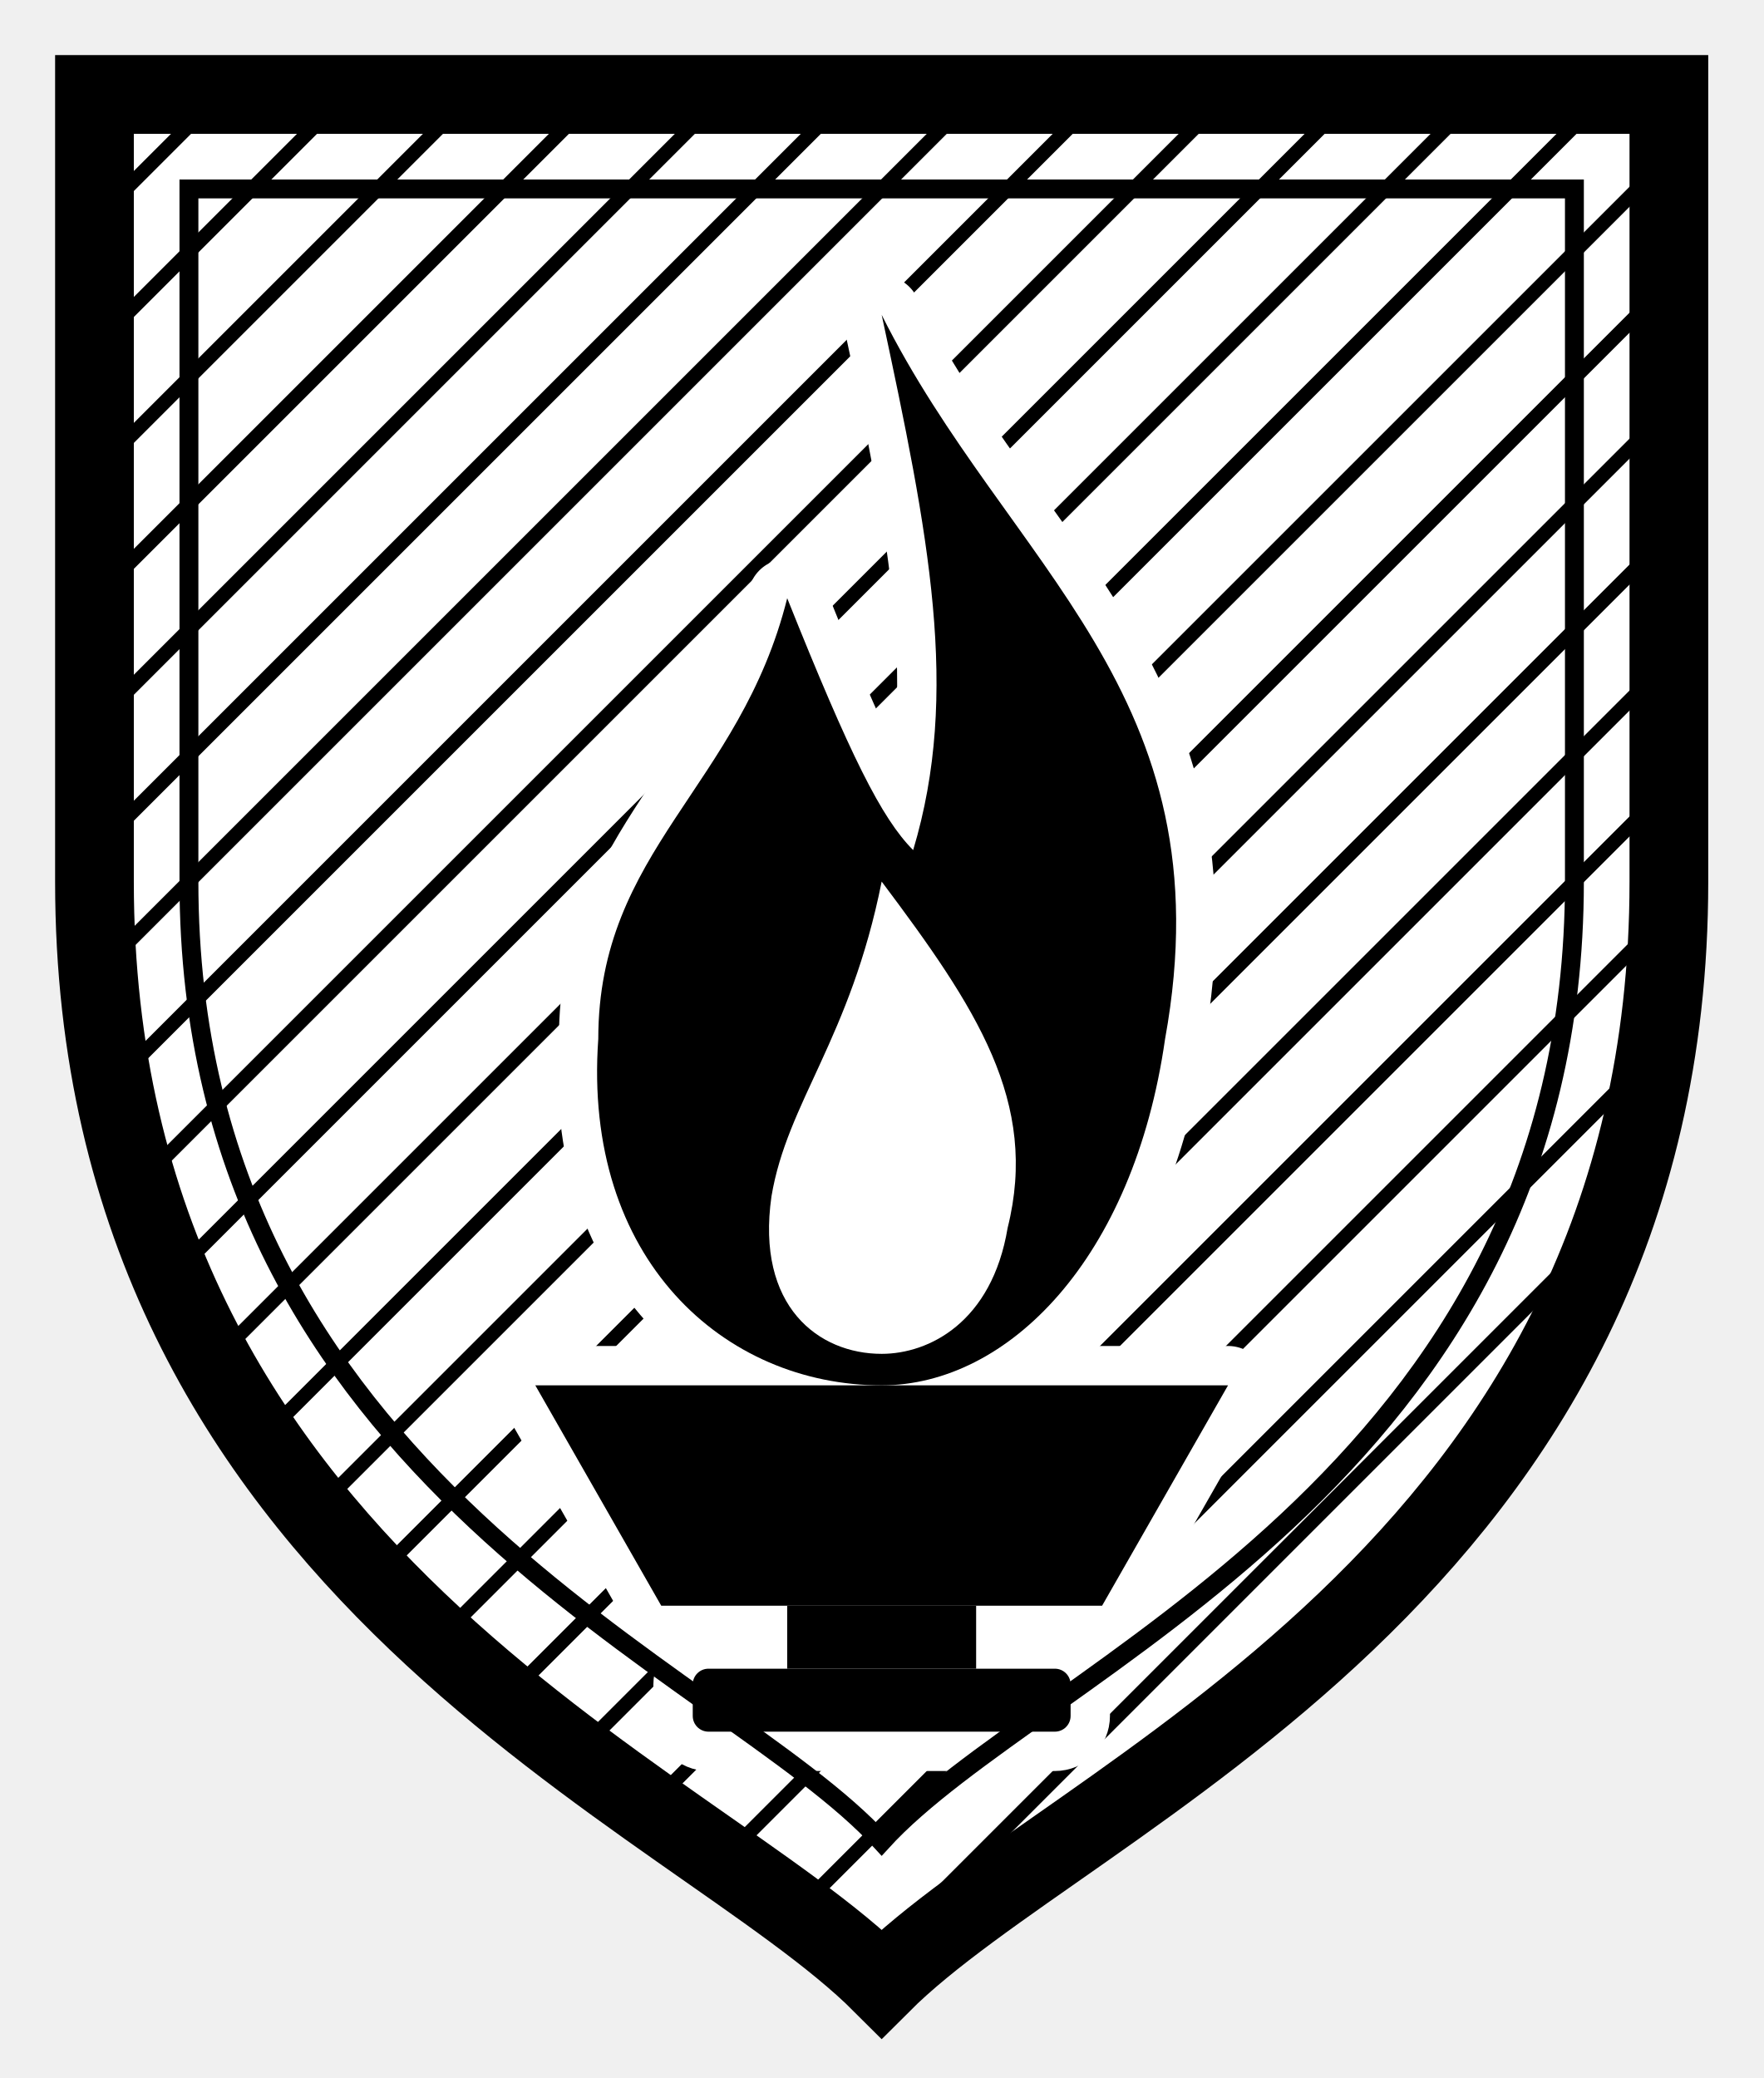
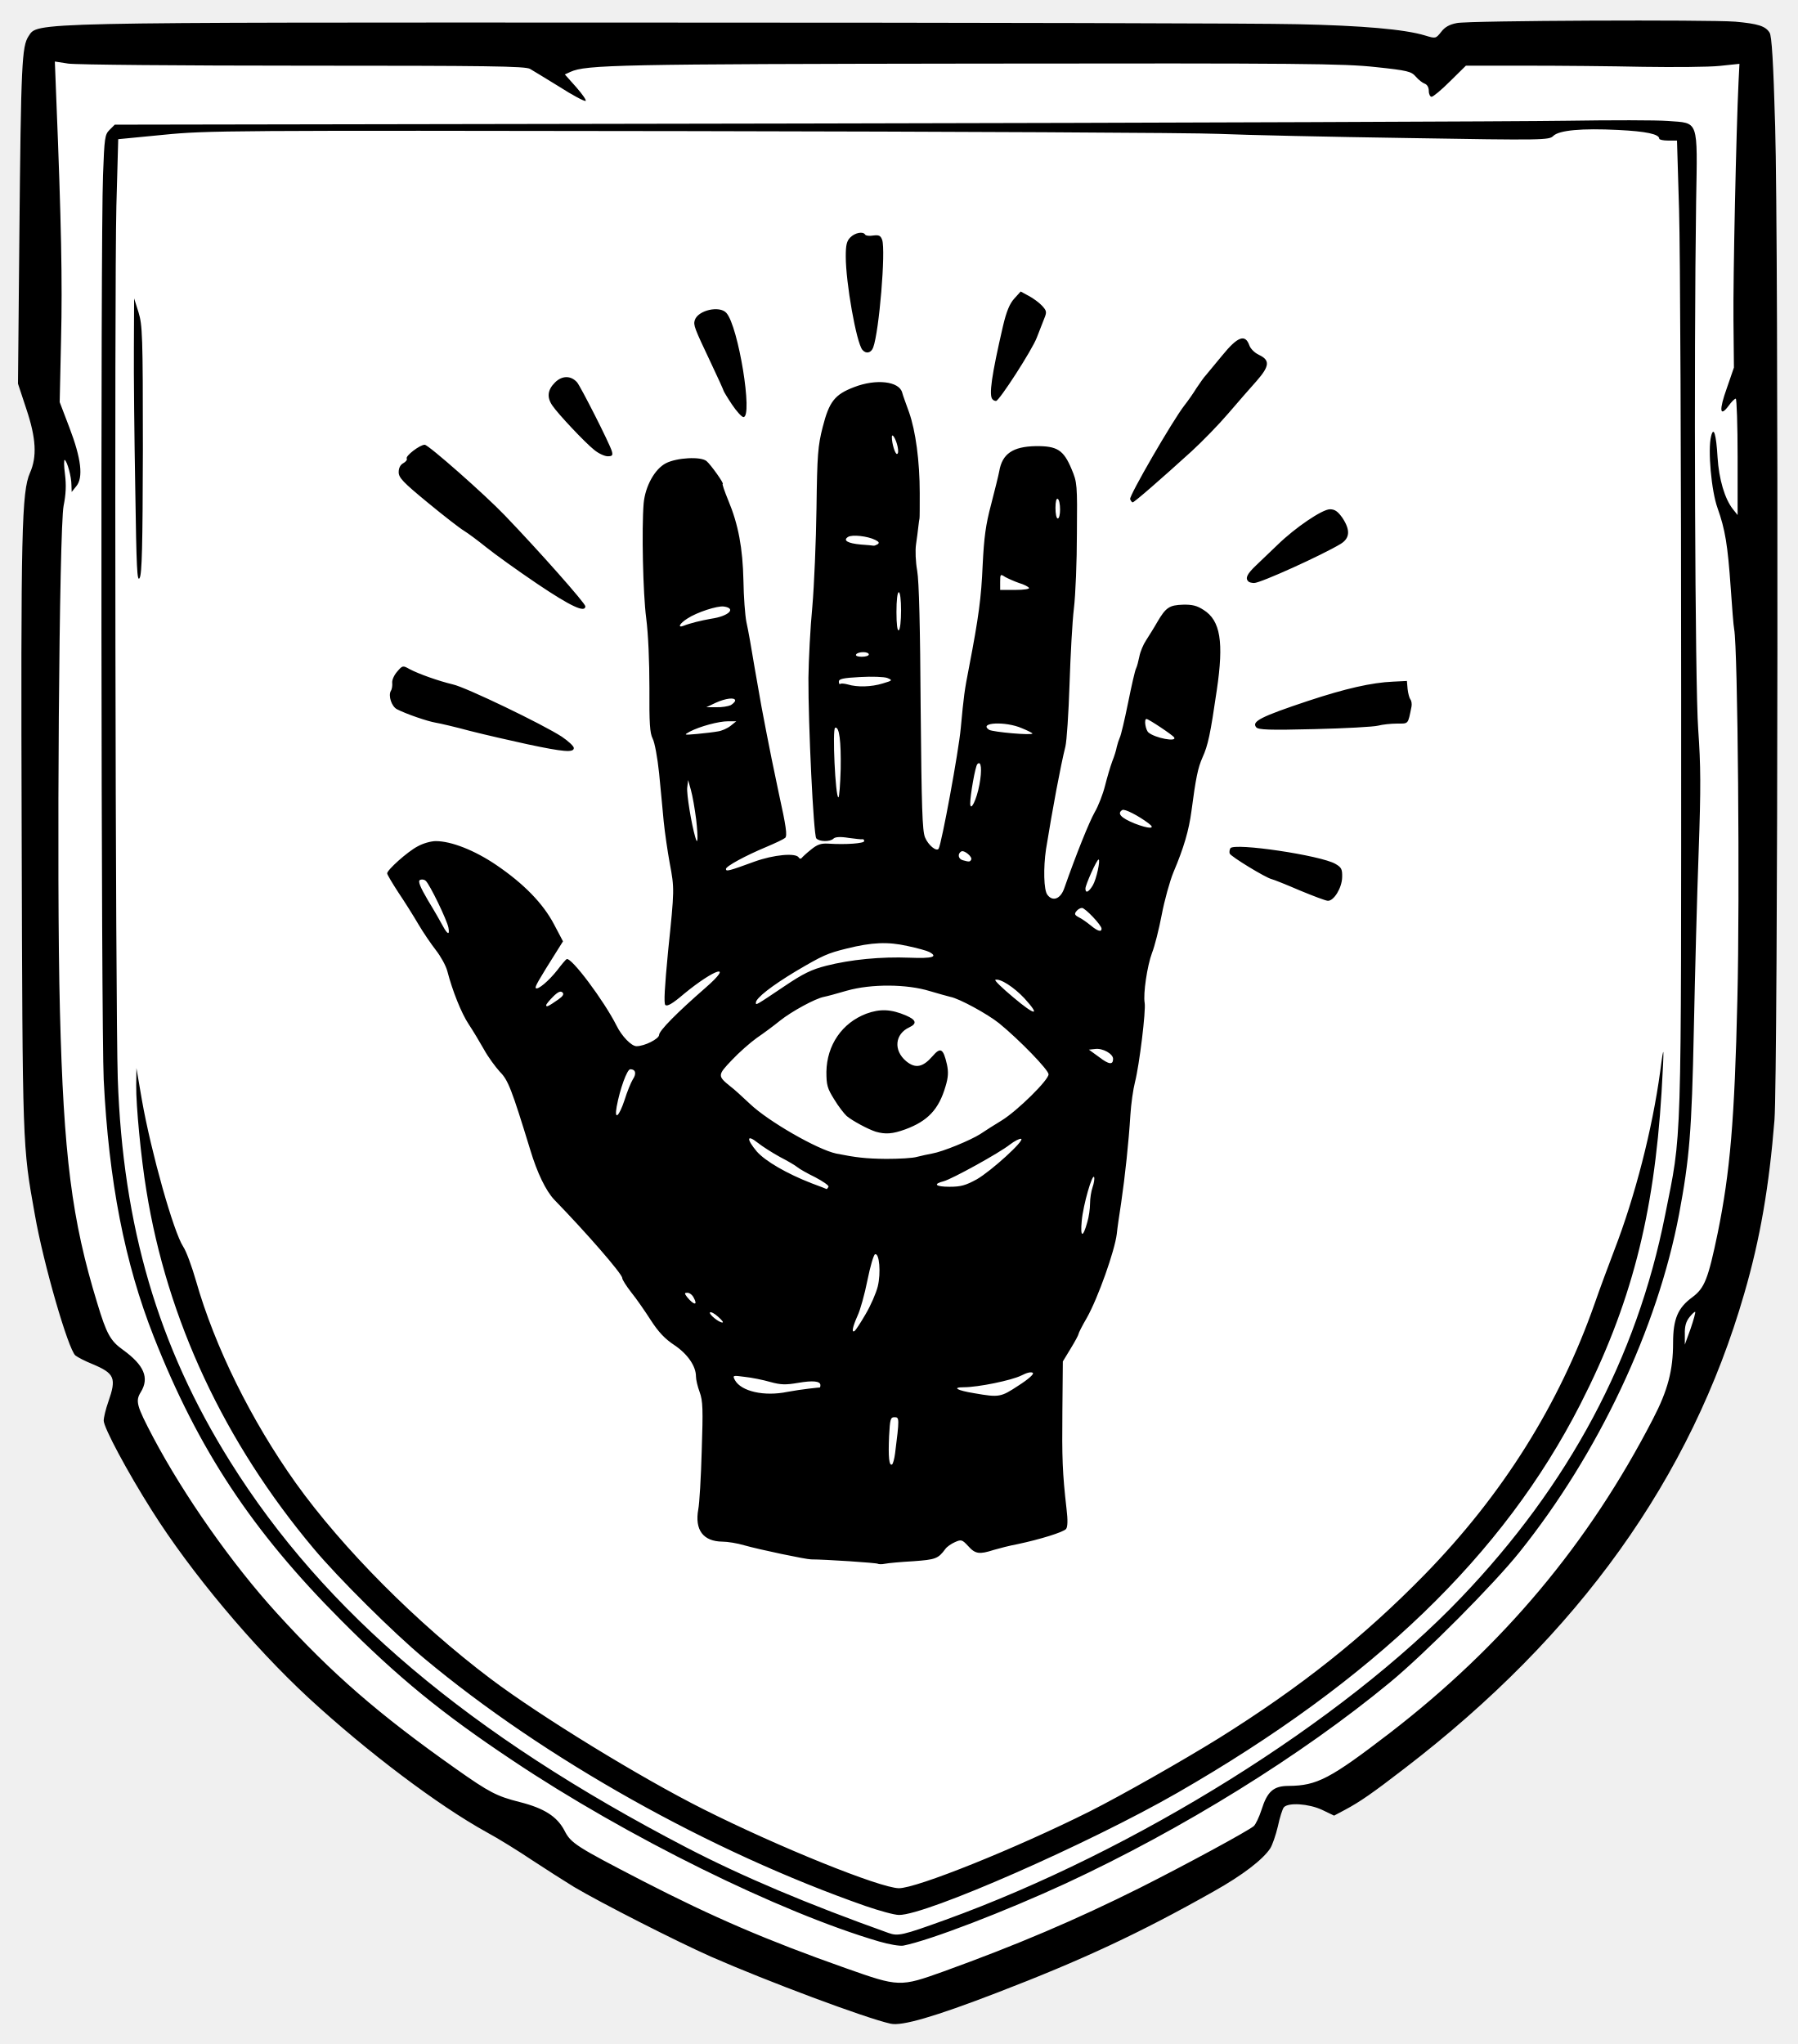
- <svg xmlns="http://www.w3.org/2000/svg" viewBox="0 0 112 132" width="112pt" height="132pt">
-   <defs>
-     <clipPath id="s">
-       <path d="M0,0 H100 V50 C100,94 62,108 50,120 C38,108 0,94 0,50 Z" />
-     </clipPath>
-   </defs>
-   <g transform="translate(6,6)">
-     <path d="M0,0 H100 V50 C100,94 62,108 50,120 C38,108 0,94 0,50 Z" fill="#FFFFFF" />
-     <g clip-path="url(#s)">
-       <path d="M0,0 L-120,120 M8,0 L-112,120 M16,0 L-104,120 M24,0 L-96,120 M32,0 L-88,120 M40,0 L-80,120 M48,0 L-72,120 M56,0 L-64,120 M64,0 L-56,120 M72,0 L-48,120 M80,0 L-40,120 M88,0 L-32,120 M96,0 L-24,120 M104,0 L-16,120 M112,0 L-8,120 M120,0 L0,120 M128,0 L8,120 M136,0 L16,120 M144,0 L24,120 M152,0 L32,120 M160,0 L40,120 M168,0 L48,120 M176,0 L56,120 M184,0 L64,120 M192,0 L72,120 M200,0 L80,120 M208,0 L88,120 M216,0 L96,120" stroke="#000" stroke-width="0.9" />
-       <g fill="#FFFFFF" stroke="#FFFFFF" stroke-width="5" stroke-linejoin="round">
-         <path d="M50,14 C58,30 72,38 68,60 C66,74 58,82 50,82 C40,82 31,74 32,60 C32,48 41,44 44,32 C48,42 50,46 52,48 C55,38 53,28 50,14 Z" />
-         <path d="M50,50 C56,58 60,64 58,72 C57,78 53,80 50,80 C46,80 42,77 43,70 C44,64 48,60 50,50 Z" fill="#FFFFFF" />
-         <path d="M28,82 H72 L64,96 H36 Z" />
-         <rect x="44" y="96" width="12" height="4" />
-         <rect x="38" y="100" width="24" height="4" rx="1" />
-       </g>
-       <g fill="#000">
-         <path d="M50,14 C58,30 72,38 68,60 C66,74 58,82 50,82 C40,82 31,74 32,60 C32,48 41,44 44,32 C48,42 50,46 52,48 C55,38 53,28 50,14 Z" />
-         <path d="M50,50 C56,58 60,64 58,72 C57,78 53,80 50,80 C46,80 42,77 43,70 C44,64 48,60 50,50 Z" fill="#FFFFFF" />
-         <path d="M28,82 H72 L64,96 H36 Z" />
-         <rect x="44" y="96" width="12" height="4" />
-         <rect x="38" y="100" width="24" height="4" rx="1" />
-       </g>
-     </g>
-     <path d="M0,0 H100 V50 C100,94 62,108 50,120 C38,108 0,94 0,50 Z" fill="none" stroke="#000" stroke-width="5" />
-     <path d="M6,6 H94 V50 C94,88 60,100 50,111 C40,100 6,88 6,50 Z" fill="none" stroke="#000" stroke-width="1.2" />
-   </g>
+ <svg xmlns="http://www.w3.org/2000/svg" viewBox="0 0 780 887">
+   <path fill="#FFFFFF" fill-rule="evenodd" d="M386.5,878.2C375.6,875.8 332.9,859.8 308.5,849.1C293.2,842.3 260.8,825.8 249.0,818.8C244.9,816.3 236.8,811.1 231.0,807.3C225.2,803.4 216.2,797.8 211.0,795.0C190.2,783.5 159.5,760.4 134.0,736.9C109.6,714.3 82.8,682.3 65.9,655.5C55.2,638.6 45.0,619.5 45.0,616.5C45.0,615.1 45.9,611.4 47.0,608.3C50.6,598.0 49.8,596.0 40.0,591.9C37.0,590.7 33.7,589.0 32.7,588.2C29.6,585.5 18.8,548.3 15.1,527.0C9.7,496.9 9.8,498.6 9.4,363.0C9.0,230.1 9.4,213.5 13.0,205.2C16.1,198.2 15.7,190.2 11.4,177.4L7.8,166.5L8.4,102.5C9.1,27.3 9.5,20.1 12.4,15.7C16.5,9.6 9.4,9.7 286.0,9.8C422.7,9.8 547.3,10.1 563.0,10.5C591.1,11.1 609.5,12.7 618.4,15.4C623.0,16.8 623.0,16.8 625.4,13.8C627.0,11.7 629.0,10.6 632.2,10.0C637.7,8.9 741.4,8.5 753.0,9.4C762.9,10.3 766.1,11.3 767.9,14.2C768.8,15.7 769.5,26.3 770.3,54.9C771.8,105.2 771.5,466.8 770.0,486.0C767.7,514.7 763.8,537.6 756.9,561.3C733.8,641.4 685.1,709.4 609.5,767.4C595.5,778.2 590.0,782.0 583.6,785.4L578.9,787.9L573.7,785.4C567.9,782.7 559.0,782.1 557.1,784.3C556.5,785.0 555.3,788.8 554.5,792.6C553.6,796.4 552.1,800.7 551.2,802.1C548.0,807.0 539.1,813.8 526.8,820.7C494.6,838.9 469.7,850.5 432.5,864.8C405.5,875.2 391.3,879.3 386.5,878.2Z" />
+   <path fill="#000" fill-rule="evenodd" d="M386.5,878.2C375.6,875.8 332.9,859.8 308.5,849.1C293.2,842.3 260.8,825.8 249.0,818.8C244.9,816.3 236.8,811.1 231.0,807.3C225.2,803.4 216.2,797.8 211.0,795.0C190.2,783.5 159.5,760.4 134.0,736.9C109.6,714.3 82.8,682.3 65.9,655.5C55.2,638.6 45.0,619.5 45.0,616.5C45.0,615.1 45.9,611.4 47.0,608.3C50.6,598.0 49.8,596.0 40.0,591.9C37.0,590.7 33.7,589.0 32.7,588.2C29.6,585.5 18.8,548.3 15.1,527.0C9.7,496.9 9.8,498.6 9.4,363.0C9.0,230.1 9.4,213.5 13.0,205.2C16.1,198.2 15.7,190.2 11.4,177.4L7.8,166.5L8.4,102.5C9.1,27.3 9.5,20.1 12.4,15.7C16.5,9.6 9.4,9.7 286.0,9.8C422.7,9.8 547.3,10.1 563.0,10.5C591.1,11.1 609.5,12.7 618.4,15.4C623.0,16.8 623.0,16.8 625.4,13.8C627.0,11.7 629.0,10.6 632.2,10.0C637.7,8.9 741.4,8.5 753.0,9.4C762.9,10.3 766.1,11.3 767.9,14.2C768.8,15.7 769.5,26.3 770.3,54.9C771.8,105.2 771.5,466.8 770.0,486.0C767.7,514.7 763.8,537.6 756.9,561.3C733.8,641.4 685.1,709.4 609.5,767.4C595.5,778.2 590.0,782.0 583.6,785.4L578.9,787.9L573.7,785.4C567.9,782.7 559.0,782.1 557.1,784.3C556.5,785.0 555.3,788.8 554.5,792.6C553.6,796.4 552.1,800.7 551.2,802.1C548.0,807.0 539.1,813.8 526.8,820.7C494.6,838.9 469.7,850.5 432.5,864.8C405.5,875.2 391.3,879.3 386.5,878.2ZM409.5,855.5C441.3,844.0 466.9,833.1 494.5,819.3C513.8,809.6 541.7,794.5 544.1,792.4C544.9,791.6 546.4,788.5 547.4,785.4C549.9,777.4 552.6,775.0 559.2,775.0C571.5,774.9 577.2,771.9 603.0,752.1C652.2,714.2 689.4,669.8 717.3,615.7C723.7,603.4 726.0,594.6 726.0,582.8C726.0,572.3 728.1,567.5 734.4,562.9C739.7,558.9 741.2,555.1 745.4,534.9C750.7,508.8 752.7,486.2 753.9,433.5C755.0,389.0 754.1,281.4 752.5,273.0C752.2,271.6 751.6,263.5 751.0,255.0C749.7,236.4 748.6,229.8 745.3,220.5C742.6,213.1 741.0,195.1 742.5,189.3C743.6,184.8 744.7,188.3 745.3,198.5C745.9,207.9 748.4,216.5 752.0,221.0L754.0,223.5L754.0,198.2C754.0,184.4 753.6,173.0 753.2,173.0C752.7,173.0 751.3,174.4 750.1,176.1C746.2,181.3 745.9,178.0 749.3,168.5L752.4,159.5L752.2,139.0C752.0,120.8 753.4,56.6 754.4,35.6L754.8,27.7L746.2,28.6C741.4,29.1 726.5,29.2 713.0,29.0C699.5,28.7 676.7,28.5 662.3,28.5L636.1,28.5L629.3,35.2C625.5,39.0 621.9,42.0 621.2,42.0C620.6,42.0 620.0,40.9 620.0,39.5C620.0,37.9 619.3,36.7 618.2,36.3C617.3,36.0 615.5,34.6 614.4,33.3C612.4,31.0 611.0,30.6 596.9,29.1C583.0,27.6 565.7,27.4 424.5,27.6C268.3,27.8 254.3,28.1 247.5,31.2L245.1,32.3L250.1,37.9C252.8,41.0 254.6,43.6 254.1,43.8C253.5,44.0 248.4,41.3 242.8,37.7C237.1,34.2 231.4,30.7 230.0,29.9C227.9,28.7 211.8,28.5 131.5,28.5C78.7,28.5 32.9,28.1 29.6,27.6L23.8,26.7L24.4,42.1C26.6,96.3 27.1,122.6 26.5,147.0L25.9,174.5L30.1,185.5C35.3,199.1 36.2,207.3 33.1,211.0L31.1,213.5L31.0,210.5C31.0,206.9 29.2,200.3 28.1,199.6C27.7,199.3 27.7,202.1 28.2,205.8C28.8,210.6 28.6,214.5 27.6,219.5C25.7,228.9 24.5,381.4 26.0,438.5C27.6,501.4 31.1,529.3 42.2,565.5C46.2,578.8 47.9,581.9 53.4,585.8C62.5,592.4 64.9,597.9 61.1,604.1C58.7,608.0 59.2,609.9 66.4,623.6C79.9,649.1 100.7,678.7 120.1,700.0C144.1,726.4 164.4,744.0 198.0,767.7C212.3,777.8 215.6,779.5 225.5,782.0C236.2,784.7 241.7,788.3 244.9,794.3C247.7,799.9 250.0,801.3 279.0,816.3C309.3,831.9 332.7,842.0 367.0,854.1C390.2,862.3 390.5,862.3 409.5,855.5ZM381.4,842.5C338.4,829.9 271.8,797.0 222.5,764.0C191.7,743.5 172.7,727.9 148.0,703.1C109.4,664.4 86.0,629.0 66.7,580.0C54.1,548.0 47.2,512.7 45.0,468.5C43.9,446.2 43.6,104.2 44.7,76.0C45.3,59.8 45.5,58.4 47.5,56.4L49.8,54.1L347.6,53.6C511.5,53.3 661.0,52.7 680.0,52.4C699.0,52.1 718.7,52.1 723.8,52.5C737.3,53.5 736.6,51.5 736.0,87.5C735.0,155.7 735.5,297.3 736.9,316.5C738.0,332.3 738.1,341.3 737.1,369.5C736.4,388.2 735.5,423.1 735.0,447.0C734.1,491.1 733.1,502.8 728.6,526.9C719.2,576.5 693.6,630.8 659.4,673.5C648.4,687.3 618.2,717.7 603.0,730.2C564.7,761.8 513.1,793.8 462.5,817.3C436.3,829.4 403.6,842.0 392.0,844.3C390.6,844.6 385.8,843.8 381.4,842.5ZM410.3,833.1C492.8,803.2 582.6,747.1 633.9,693.4C680.9,644.3 710.2,589.3 722.5,527.5C729.9,490.4 729.5,503.2 729.5,302.0C729.5,202.7 729.1,107.9 728.6,91.2L727.7,61.0L723.8,61.0C721.7,61.0 720.0,60.6 720.0,60.2C720.0,58.2 714.3,57.0 702.2,56.4C686.4,55.6 676.5,56.5 674.0,59.0C672.2,60.8 669.9,60.9 610.8,59.9C577.1,59.4 540.3,58.6 529.0,58.1C517.7,57.6 414.4,57.1 299.5,56.9C99.3,56.6 89.7,56.6 70.9,58.5L51.3,60.4L50.5,89.4C49.6,127.1 50.1,437.3 51.1,468.0C53.3,532.1 68.6,584.3 99.9,634.3C140.8,699.7 203.6,752.7 298.0,801.8C322.5,814.5 350.5,826.3 385.5,838.8C389.7,840.3 391.5,839.9 410.3,833.1ZM375.5,827.1C308.1,803.5 236.2,763.2 184.0,719.6C170.9,708.7 146.8,684.8 136.1,672.0C97.4,625.9 72.5,572.7 63.5,516.5C61.2,502.6 59.0,479.7 59.1,471.0L59.2,463.5L61.6,477.5C65.6,500.1 75.3,534.6 79.5,541.0C80.8,542.9 83.3,549.7 85.1,556.0C93.2,584.4 109.0,616.4 128.3,643.5C148.7,672.0 180.9,704.4 213.0,728.6C234.4,744.7 277.7,771.3 305.2,785.1C338.0,801.6 381.7,819.2 390.0,819.4C397.6,819.5 440.9,802.1 473.0,786.0C486.5,779.2 513.1,764.1 528.9,754.3C564.4,732.1 591.6,710.5 618.1,683.4C652.0,648.7 676.6,609.5 692.0,565.6C694.1,559.5 698.0,549.1 700.5,542.5C709.5,519.2 717.0,490.0 720.4,465.0C722.1,451.9 722.2,453.3 721.0,474.0C717.7,527.7 707.7,566.4 685.7,609.5C652.4,674.7 596.1,729.0 510.9,778.0C472.4,800.1 401.9,831.1 390.1,831.0C388.1,831.0 381.6,829.2 375.5,827.1ZM380.9,678.6C380.5,678.2 358.0,676.7 352.0,676.7C349.7,676.7 329.3,672.4 323.0,670.6C320.0,669.7 315.7,669.0 313.5,669.0C305.1,668.9 301.4,663.9 303.0,655.0C303.5,652.5 304.2,641.0 304.5,629.5C305.1,611.6 305.0,607.9 303.6,604.1C302.7,601.7 302.0,598.7 302.0,597.3C302.0,592.8 298.3,587.5 292.6,583.7C288.5,581.0 285.7,578.0 282.4,572.9C279.9,569.0 276.1,563.5 273.9,560.8C271.8,558.1 270.0,555.3 270.0,554.6C270.0,552.8 254.3,534.8 240.5,520.6C236.9,516.8 233.1,509.0 230.1,499.0C222.0,472.6 220.5,468.7 216.9,465.1C215.0,463.0 211.8,458.7 210.0,455.4C208.2,452.2 205.2,447.2 203.4,444.5C200.2,439.7 196.3,429.9 194.1,421.4C193.5,419.1 191.3,415.1 189.2,412.4C187.1,409.7 183.6,404.6 181.5,401.0C179.4,397.4 175.5,391.2 172.8,387.2C170.2,383.2 168.0,379.5 168.0,379.0C168.0,377.5 176.8,369.6 181.2,367.3C183.5,366.0 187.0,365.0 189.1,365.0C195.8,365.0 206.0,369.0 215.4,375.4C227.3,383.5 235.6,392.0 240.4,401.1L244.3,408.5L242.1,412.0C233.4,425.8 232.0,428.3 232.5,428.8C233.4,429.7 238.2,425.6 241.9,420.9C243.7,418.5 245.5,416.4 245.9,416.2C248.0,415.4 262.1,434.3 267.5,445.0C269.8,449.7 274.0,454.0 276.2,454.0C279.7,454.0 286.0,450.8 286.0,449.1C286.0,447.3 293.8,439.4 306.2,428.6C318.7,417.7 310.3,420.2 296.8,431.3C291.9,435.5 289.5,436.9 288.7,436.1C288.0,435.4 288.4,428.5 289.9,412.8C292.7,385.8 292.7,385.7 290.6,374.5C289.7,369.6 288.5,361.4 288.0,356.5C287.6,351.6 286.6,342.1 286.0,335.5C285.3,328.8 284.1,322.2 283.2,320.5C282.0,318.1 281.7,314.0 281.8,298.5C281.8,286.8 281.3,275.2 280.4,268.2C279.0,257.5 278.4,229.5 279.3,218.4C280.0,211.0 284.1,203.5 289.0,201.0C293.7,198.6 304.1,198.0 306.6,200.1C308.4,201.6 314.4,210.0 313.6,210.0C313.3,210.0 314.4,213.2 316.0,217.1C320.4,227.6 322.3,237.9 322.6,252.0C322.7,258.9 323.3,267.0 323.9,270.0C324.6,273.0 326.2,282.0 327.5,290.0C328.9,298.0 330.2,305.4 330.4,306.5C330.6,307.6 331.6,312.6 332.5,317.5C333.4,322.4 335.9,334.6 338.0,344.5C341.1,358.5 341.7,362.7 340.7,363.6C340.0,364.2 336.4,365.9 332.6,367.5C323.5,371.3 315.0,375.9 315.0,377.1C315.0,378.3 316.2,378.0 327.4,373.9C335.7,370.9 345.3,370.0 346.6,372.1C346.9,372.7 347.5,372.8 347.9,372.3C348.2,371.9 350.0,370.2 351.9,368.7C354.6,366.5 356.2,365.9 359.4,366.1C367.2,366.6 375.0,366.0 375.0,365.0C375.0,364.4 374.7,364.1 374.2,364.2C373.8,364.3 371.1,364.0 368.2,363.6C364.6,363.0 362.4,363.2 361.7,363.9C360.2,365.4 355.5,365.3 354.2,363.8C353.0,362.2 350.7,314.2 350.8,294.2C350.9,286.4 351.6,272.4 352.5,263.2C353.3,254.0 354.1,234.8 354.3,220.5C354.6,197.3 354.9,193.5 357.0,185.3C359.8,174.3 362.2,171.2 370.6,168.0C380.1,164.3 390.2,165.4 391.5,170.4C391.8,171.6 393.2,175.4 394.5,179.0C397.3,187.0 399.1,200.0 399.1,214.0C399.1,219.8 399.1,224.7 399.0,225.0C398.9,225.3 398.7,226.8 398.5,228.5C398.3,230.2 397.9,233.6 397.5,236.2C397.1,238.8 397.3,243.8 398.0,247.7C398.8,252.2 399.3,272.4 399.5,307.2C399.9,350.3 400.2,360.5 401.4,363.4C402.8,366.8 406.4,369.7 407.3,368.3C408.6,366.1 416.0,326.0 416.9,316.0C418.2,302.0 418.5,299.7 420.5,289.5C424.7,267.7 425.8,259.3 426.4,245.3C427.0,233.2 427.7,227.8 430.1,218.8C431.7,212.6 433.3,206.2 433.6,204.5C434.9,196.9 439.5,193.8 449.4,193.6C458.7,193.5 461.5,195.2 465.0,203.6C467.4,209.3 467.5,210.2 467.3,231.5C467.3,243.6 466.7,258.2 466.0,264.0C465.3,269.8 464.5,284.6 464.1,297.0C463.7,309.4 462.9,321.5 462.3,324.0C460.2,332.4 456.8,350.6 453.9,368.5C452.7,376.6 452.9,386.3 454.5,388.3C456.8,391.4 460.2,390.1 461.8,385.5C467.1,370.4 472.6,356.8 475.0,352.5C476.6,349.8 478.6,344.6 479.5,341.0C480.4,337.4 481.8,332.7 482.6,330.5C483.5,328.3 484.4,325.4 484.6,324.1C484.9,322.8 485.5,321.0 485.9,320.1C486.4,319.2 488.0,312.4 489.5,305.0C491.0,297.6 492.5,290.9 493.0,290.0C493.4,289.2 494.0,286.9 494.4,284.9C494.8,282.8 496.1,279.7 497.3,277.9C498.5,276.0 500.8,272.4 502.2,269.9C505.9,263.6 507.4,262.6 513.3,262.4C517.3,262.3 519.4,262.8 522.3,264.7C529.6,269.3 531.1,278.6 528.0,299.5C525.2,318.7 524.2,323.4 521.8,328.7C519.8,333.2 518.9,337.6 517.0,352.0C515.9,360.3 513.7,367.9 509.2,378.5C507.6,382.4 505.3,390.7 504.1,397.0C502.9,403.3 501.0,410.8 499.9,413.5C497.8,419.1 496.0,431.3 496.7,435.2C497.3,438.5 494.4,462.2 492.5,469.6C491.7,472.7 490.8,479.1 490.5,483.9C489.8,495.4 488.2,510.4 486.5,522.0C485.7,527.2 484.8,533.3 484.6,535.5C483.7,542.8 476.5,563.2 471.6,571.9C469.6,575.3 468.0,578.5 468.0,578.9C468.0,579.3 466.5,582.1 464.6,585.2L461.2,590.8L461.0,612.2C460.8,632.7 461.0,639.1 462.8,654.8C463.4,659.7 463.3,662.6 462.6,663.5C461.4,664.9 451.4,668.0 441.5,670.1C438.2,670.7 433.6,671.9 431.2,672.6C425.0,674.6 423.2,674.4 420.1,670.9C417.5,668.1 417.1,668.0 414.4,669.2C412.8,669.9 410.9,671.2 410.2,672.2C407.1,676.4 406.0,676.8 396.3,677.5C390.9,677.8 385.4,678.3 384.0,678.6C382.6,678.9 381.2,678.8 380.9,678.6ZM388.4,630.7C390.3,615.7 390.3,615.0 388.2,615.0C386.4,615.0 386.2,615.8 385.8,623.2C385.4,632.3 385.8,636.3 387.1,635.5C387.5,635.2 388.1,633.1 388.4,630.7ZM441.9,601.3C446.3,598.5 448.7,596.3 448.2,595.8C447.6,595.2 445.7,595.6 443.2,596.9C439.0,599.0 424.5,602.0 418.2,602.0C412.9,602.0 415.3,603.4 422.8,604.6C433.6,606.5 434.3,606.3 441.9,601.3ZM341.7,604.0C344.3,603.5 348.5,602.9 351.0,602.6C353.5,602.3 355.6,602.1 355.8,602.1C355.9,602.0 356.0,601.6 356.0,601.1C356.0,599.3 352.7,599.0 346.3,600.1C341.0,601.0 338.9,601.0 334.2,599.7C331.1,598.8 326.1,597.8 323.2,597.5C318.0,596.8 317.8,596.8 318.9,598.9C321.6,603.8 331.6,606.1 341.7,604.0ZM735.6,569.3C735.4,569.1 734.3,570.1 733.1,571.6C731.6,573.5 731.0,575.6 731.1,578.9L731.1,583.5L733.6,576.6C734.9,572.8 735.8,569.5 735.6,569.3ZM375.6,570.3C377.8,566.6 380.2,561.1 380.9,558.2C382.3,552.4 381.6,543.6 379.7,544.3C379.1,544.5 377.6,549.6 376.4,555.6C375.2,561.6 373.3,568.5 372.1,571.0C370.0,575.7 369.4,578.5 370.8,577.6C371.3,577.3 373.4,574.1 375.6,570.3ZM311.6,571.4C310.1,570.0 308.5,569.2 308.1,569.5C307.4,570.2 312.0,574.0 313.5,573.9C314.1,573.9 313.2,572.8 311.6,571.4ZM301.0,563.1C300.4,561.9 299.2,561.0 298.3,561.0C297.0,561.0 296.9,561.2 298.1,562.8C301.0,566.4 303.0,566.7 301.0,563.1ZM471.8,530.4C472.5,528.1 473.0,524.5 473.0,522.3C473.0,520.1 473.5,516.9 474.1,515.2C474.7,513.5 475.0,511.5 474.8,510.9C474.1,508.7 470.0,522.9 469.4,529.8C468.7,537.1 469.9,537.3 471.8,530.4ZM359.5,515.0C359.8,514.5 357.2,512.7 353.8,510.9C350.3,509.2 346.8,507.2 346.0,506.5C345.2,505.8 341.8,503.8 338.5,502.1C335.2,500.3 330.8,497.5 328.8,495.9C324.0,492.1 323.8,494.2 328.4,499.7C332.1,503.9 341.4,509.3 352.2,513.5C355.7,514.8 358.6,515.9 358.7,516.0C358.8,516.0 359.2,515.6 359.5,515.0ZM423.8,511.8C430.1,508.2 444.8,494.8 443.1,494.2C442.5,494.0 440.3,495.1 438.2,496.7C433.7,500.3 413.0,511.7 409.5,512.6C404.7,513.8 405.9,515.0 412.0,515.0C417.0,515.0 419.0,514.4 423.8,511.8ZM398.0,502.0C399.9,501.5 402.8,500.9 404.4,500.6C409.1,499.8 421.2,494.8 425.4,492.1C427.5,490.7 431.7,488.0 434.7,486.2C441.5,482.0 455.0,468.7 455.0,466.2C455.0,464.3 442.4,451.3 433.6,444.1C428.5,440.0 416.2,433.3 412.4,432.6C411.2,432.3 407.2,431.2 403.5,430.1C393.5,427.0 378.1,426.9 367.5,429.9C363.1,431.2 358.6,432.4 357.5,432.6C353.8,433.3 343.5,438.9 338.5,442.9C335.8,445.1 331.2,448.5 328.4,450.4C325.6,452.4 320.7,456.7 317.6,460.0C311.3,466.6 311.3,466.9 317.0,471.5C318.4,472.5 322.2,476.0 325.5,479.1C333.5,486.7 354.8,498.9 362.9,500.6C371.5,502.3 375.5,502.8 384.5,502.9C390.0,502.9 396.1,502.6 398.0,502.0ZM380.0,491.1C376.6,490.0 369.9,486.4 367.4,484.3C366.3,483.3 363.8,480.1 362.0,477.1C359.0,472.3 358.6,470.9 358.6,465.1C358.8,453.5 365.4,443.9 375.9,439.9C381.9,437.7 386.7,437.9 393.2,440.7C397.6,442.6 398.0,444.2 394.6,445.8C388.3,448.7 387.6,455.8 393.2,460.5C397.2,463.8 400.4,463.2 404.6,458.4C408.1,454.3 409.3,454.9 410.9,461.9C411.6,465.1 411.5,467.5 410.3,471.4C407.4,481.4 402.6,486.5 392.8,490.1C387.3,492.1 384.2,492.3 380.0,491.1ZM271.0,477.4C272.1,473.8 273.8,469.7 274.6,468.4C276.3,465.9 275.8,464.0 273.5,464.0C272.1,464.0 269.0,472.6 267.6,480.2C266.5,486.4 268.6,484.6 271.0,477.4ZM483.0,459.5C483.0,457.3 478.5,454.8 475.3,455.2L472.5,455.5L476.9,458.7C481.2,462.0 483.0,462.2 483.0,459.5ZM444.5,433.2C440.0,428.4 434.0,424.5 431.9,425.2C431.4,425.4 434.9,428.8 439.7,432.8C449.3,440.9 451.7,441.1 444.5,433.2ZM242.3,433.7C244.3,432.3 244.8,431.4 244.1,430.7C243.3,429.9 242.1,430.4 240.0,432.5C238.4,434.1 237.0,435.8 237.0,436.2C237.0,437.2 238.0,436.7 242.3,433.7ZM340.5,427.9C348.5,422.5 352.2,420.7 358.5,419.1C369.1,416.4 382.2,415.1 394.8,415.6C404.7,416.0 407.2,415.2 403.2,413.1C402.3,412.6 398.0,411.4 393.7,410.5C385.2,408.6 378.4,408.9 367.5,411.6C359.0,413.7 357.0,414.6 345.3,421.5C335.0,427.7 328.0,433.1 328.0,435.1C328.0,436.3 327.7,436.5 340.5,427.9ZM194.6,402.6C194.0,399.3 186.4,383.6 184.7,382.2C184.0,381.6 182.9,381.5 182.2,381.9C181.3,382.4 182.3,384.9 185.7,390.7C188.4,395.1 191.3,400.2 192.2,401.9C194.2,405.6 195.2,405.9 194.6,402.6ZM478.0,403.0C478.0,401.5 470.9,394.0 469.5,394.0C468.8,394.0 467.7,394.6 467.1,395.4C466.1,396.6 466.3,397.1 468.2,398.1C469.5,398.7 471.8,400.4 473.3,401.6C476.3,404.1 478.0,404.6 478.0,403.0ZM564.0,386.4C558.2,383.9 552.7,381.7 551.8,381.5C549.2,380.9 534.1,371.7 533.6,370.4C533.4,369.8 533.5,368.8 533.9,368.1C535.5,365.6 573.2,371.2 579.5,374.9C582.1,376.4 582.5,377.2 582.4,380.7C582.3,385.3 578.8,391.0 576.2,390.9C575.3,390.9 569.8,388.8 564.0,386.4ZM474.2,384.2C475.8,381.5 477.6,373.0 476.7,373.0C475.9,373.0 471.0,384.0 471.0,385.6C471.0,387.8 472.4,387.2 474.2,384.2ZM421.4,373.1C422.2,371.9 418.3,368.7 417.1,369.5C415.4,370.5 415.8,372.8 417.8,373.3C420.6,374.1 420.9,374.0 421.4,373.1ZM302.1,355.7C301.5,351.0 300.5,345.2 299.8,342.8L298.6,338.5L298.2,341.8C297.9,344.5 300.0,357.5 301.7,363.3C302.8,367.3 303.0,363.8 302.1,355.7ZM498.4,357.3C493.9,353.9 488.0,350.9 487.0,351.5C484.6,353.0 486.4,354.9 492.2,357.3C498.6,359.8 501.8,359.8 498.4,357.3ZM425.0,340.5C426.2,334.1 425.8,329.8 424.1,331.6C423.2,332.5 421.0,345.1 421.0,348.7C421.1,352.5 423.8,347.0 425.0,340.5ZM364.8,333.7C365.0,321.6 364.2,315.2 362.4,315.8C361.1,316.2 362.5,346.0 363.8,346.0C364.2,346.0 364.6,340.5 364.8,333.7ZM229.0,323.0C221.6,321.4 210.3,318.8 204.0,317.2C197.7,315.5 190.9,313.9 189.0,313.6C185.5,313.0 176.4,309.9 172.3,307.8C169.9,306.6 168.4,301.9 169.6,299.8C170.1,299.1 170.3,297.5 170.2,296.4C170.0,295.2 171.0,293.0 172.3,291.5C174.6,288.8 174.8,288.7 177.6,290.3C181.7,292.5 190.6,295.6 196.5,297.0C202.1,298.2 235.7,314.4 243.8,319.7C246.6,321.6 249.0,323.8 249.0,324.6C249.0,326.7 244.5,326.3 229.0,323.0ZM509.5,320.0C508.9,319.0 498.4,312.0 497.5,312.0C496.3,312.0 497.1,316.9 498.4,317.9C501.3,320.3 510.8,322.1 509.5,320.0ZM311.5,317.4C313.1,317.2 315.6,316.1 317.0,315.0L319.5,313.0L315.9,313.0C311.9,313.0 303.7,315.2 299.3,317.5C296.6,319.0 296.7,319.0 302.5,318.5C305.8,318.2 309.9,317.7 311.5,317.4ZM448.0,318.3C448.0,318.1 445.9,317.0 443.4,316.0C436.3,312.9 424.4,313.5 429.2,316.7C430.9,317.7 448.0,319.2 448.0,318.3ZM545.1,315.6C543.0,313.1 547.1,311.0 567.5,304.2C583.8,298.8 595.2,296.2 604.5,295.8L610.5,295.5L610.8,299.0C611.0,300.9 611.6,303.0 612.0,303.5C612.5,304.1 612.7,305.5 612.5,306.6C610.9,314.5 611.3,314.0 606.2,314.0C603.6,314.0 599.9,314.4 598.0,314.9C596.1,315.4 583.6,316.1 570.4,316.4C550.7,316.9 546.0,316.7 545.1,315.6ZM317.1,306.0C318.1,305.4 319.0,304.5 319.0,304.0C319.0,302.5 314.9,303.0 310.5,305.0L306.5,306.9L310.8,306.9C313.2,307.0 316.0,306.5 317.1,306.0ZM383.0,296.6C387.4,295.3 387.4,295.2 385.0,294.2C383.6,293.7 378.4,293.5 373.2,293.8C365.8,294.2 364.0,294.6 364.0,295.8C364.0,296.6 364.3,297.1 364.6,296.8C364.9,296.5 366.3,296.6 367.8,297.0C372.0,298.3 378.1,298.1 383.0,296.6ZM377.0,284.0C377.0,283.4 375.9,283.0 374.6,283.0C373.2,283.0 371.8,283.4 371.5,284.0C371.1,284.6 372.2,285.0 373.9,285.0C375.6,285.0 377.0,284.6 377.0,284.0ZM391.0,264.9C391.0,260.3 390.6,257.0 390.0,257.0C389.4,257.0 389.0,260.5 389.0,265.6C389.0,271.0 389.4,273.9 390.0,273.5C390.6,273.2 391.0,269.3 391.0,264.9ZM302.0,269.9C303.9,269.4 306.9,268.8 308.6,268.5C316.2,267.4 319.7,264.0 314.1,263.2C311.3,262.8 302.4,265.7 298.3,268.4C294.8,270.6 293.8,272.7 296.8,271.5C297.7,271.1 300.1,270.4 302.0,269.9ZM233.2,253.4C224.6,247.6 214.6,240.4 211.0,237.5C207.4,234.6 203.1,231.4 201.3,230.3C199.6,229.3 192.5,223.8 185.6,218.1C174.9,209.3 173.0,207.3 173.0,204.9C173.0,203.1 173.7,201.7 175.0,201.0C176.1,200.4 176.8,199.5 176.5,199.0C175.8,197.9 182.2,193.0 184.3,193.0C185.9,193.0 210.6,214.8 219.1,223.7C233.9,239.1 254.0,261.8 254.0,263.1C254.0,266.1 247.6,263.1 233.2,253.4ZM446.5,255.1C446.2,254.6 444.3,253.6 442.2,253.0C440.2,252.3 437.5,251.1 436.2,250.4C434.1,249.0 434.0,249.1 434.0,252.5L434.0,256.0L440.6,256.0C444.3,256.0 446.9,255.6 446.5,255.1ZM58.7,212.4C58.3,190.0 58.0,162.2 58.1,150.6L58.2,129.5L60.1,135.5C61.8,141.1 62.0,145.2 62.0,195.0C61.9,237.0 61.6,249.0 60.6,250.8C59.5,252.8 59.2,246.7 58.7,212.4ZM541.7,252.3C540.2,250.9 541.2,249.0 545.1,245.3C547.3,243.2 551.5,239.2 554.4,236.4C562.1,228.9 573.8,221.0 577.1,221.0C579.2,221.0 580.5,221.9 582.5,224.7C586.0,230.0 585.8,233.5 581.8,236.0C573.7,240.9 547.0,253.0 544.2,253.0C543.2,253.0 542.0,252.7 541.7,252.3ZM380.8,236.2C381.7,235.6 381.4,235.1 379.8,234.3C376.4,232.6 369.7,231.9 368.0,233.0C365.6,234.5 367.9,235.8 373.5,236.3C376.2,236.5 378.7,236.7 379.0,236.8C379.3,236.9 380.1,236.6 380.8,236.2ZM460.0,221.1C460.0,218.9 459.6,216.8 459.0,216.5C458.4,216.1 458.0,217.7 458.0,220.4C458.0,222.9 458.4,225.0 459.0,225.0C459.6,225.0 460.0,223.2 460.0,221.1ZM490.4,216.6C489.9,215.2 508.9,182.4 513.9,176.0C515.4,174.1 517.8,170.7 519.2,168.4C520.7,166.2 522.4,163.7 523.2,162.9C523.9,162.1 527.1,158.2 530.4,154.2C537.0,146.1 540.3,144.8 542.1,149.8C542.6,151.3 544.4,153.1 546.3,154.0C551.2,156.3 550.9,158.9 545.3,165.3C542.7,168.2 537.1,174.6 533.0,179.4C528.9,184.2 521.7,191.6 517.0,195.9C503.8,207.9 492.2,218.0 491.5,218.0C491.2,218.0 490.7,217.4 490.4,216.6ZM257.8,195.2C253.9,192.1 242.2,179.7 239.7,176.0C237.2,172.4 237.6,169.2 240.8,166.0C243.9,162.9 247.7,162.9 250.4,165.9C252.0,167.8 264.5,192.4 265.5,195.8C266.0,197.6 265.7,198.0 263.7,198.0C262.4,198.0 259.7,196.8 257.8,195.2ZM389.5,193.8C388.8,190.5 387.0,187.6 387.0,189.7C387.0,192.5 388.4,197.0 389.2,197.0C389.8,197.0 389.9,195.6 389.5,193.8ZM317.6,175.5C315.6,172.5 314.0,169.8 314.0,169.6C314.0,169.4 311.5,163.8 308.4,157.3C301.3,142.3 300.8,141.1 301.5,138.9C302.9,134.6 312.3,132.5 315.2,135.8C320.4,141.6 326.8,181.0 322.6,181.0C321.9,181.0 319.6,178.5 317.6,175.5ZM430.7,173.3C429.0,171.7 430.3,162.8 435.2,141.6C436.7,135.2 438.1,131.8 440.1,129.6L442.9,126.5L446.4,128.4C448.3,129.4 450.9,131.3 452.2,132.7C454.2,134.9 454.3,135.4 453.1,138.3C452.4,140.1 451.0,143.7 449.9,146.5C447.9,151.8 433.6,174.0 432.2,174.0C431.7,174.0 431.0,173.7 430.7,173.3ZM374.2,151.8C371.6,148.6 367.0,122.7 367.0,111.3C367.0,106.3 367.4,104.6 369.0,103.0C371.0,101.0 374.5,100.3 375.4,101.8C375.7,102.3 377.3,102.5 378.9,102.2C381.4,101.9 382.1,102.2 382.8,104.1C384.4,108.8 381.5,143.8 378.9,150.8C378.0,153.2 375.8,153.7 374.2,151.8Z" />
</svg>
